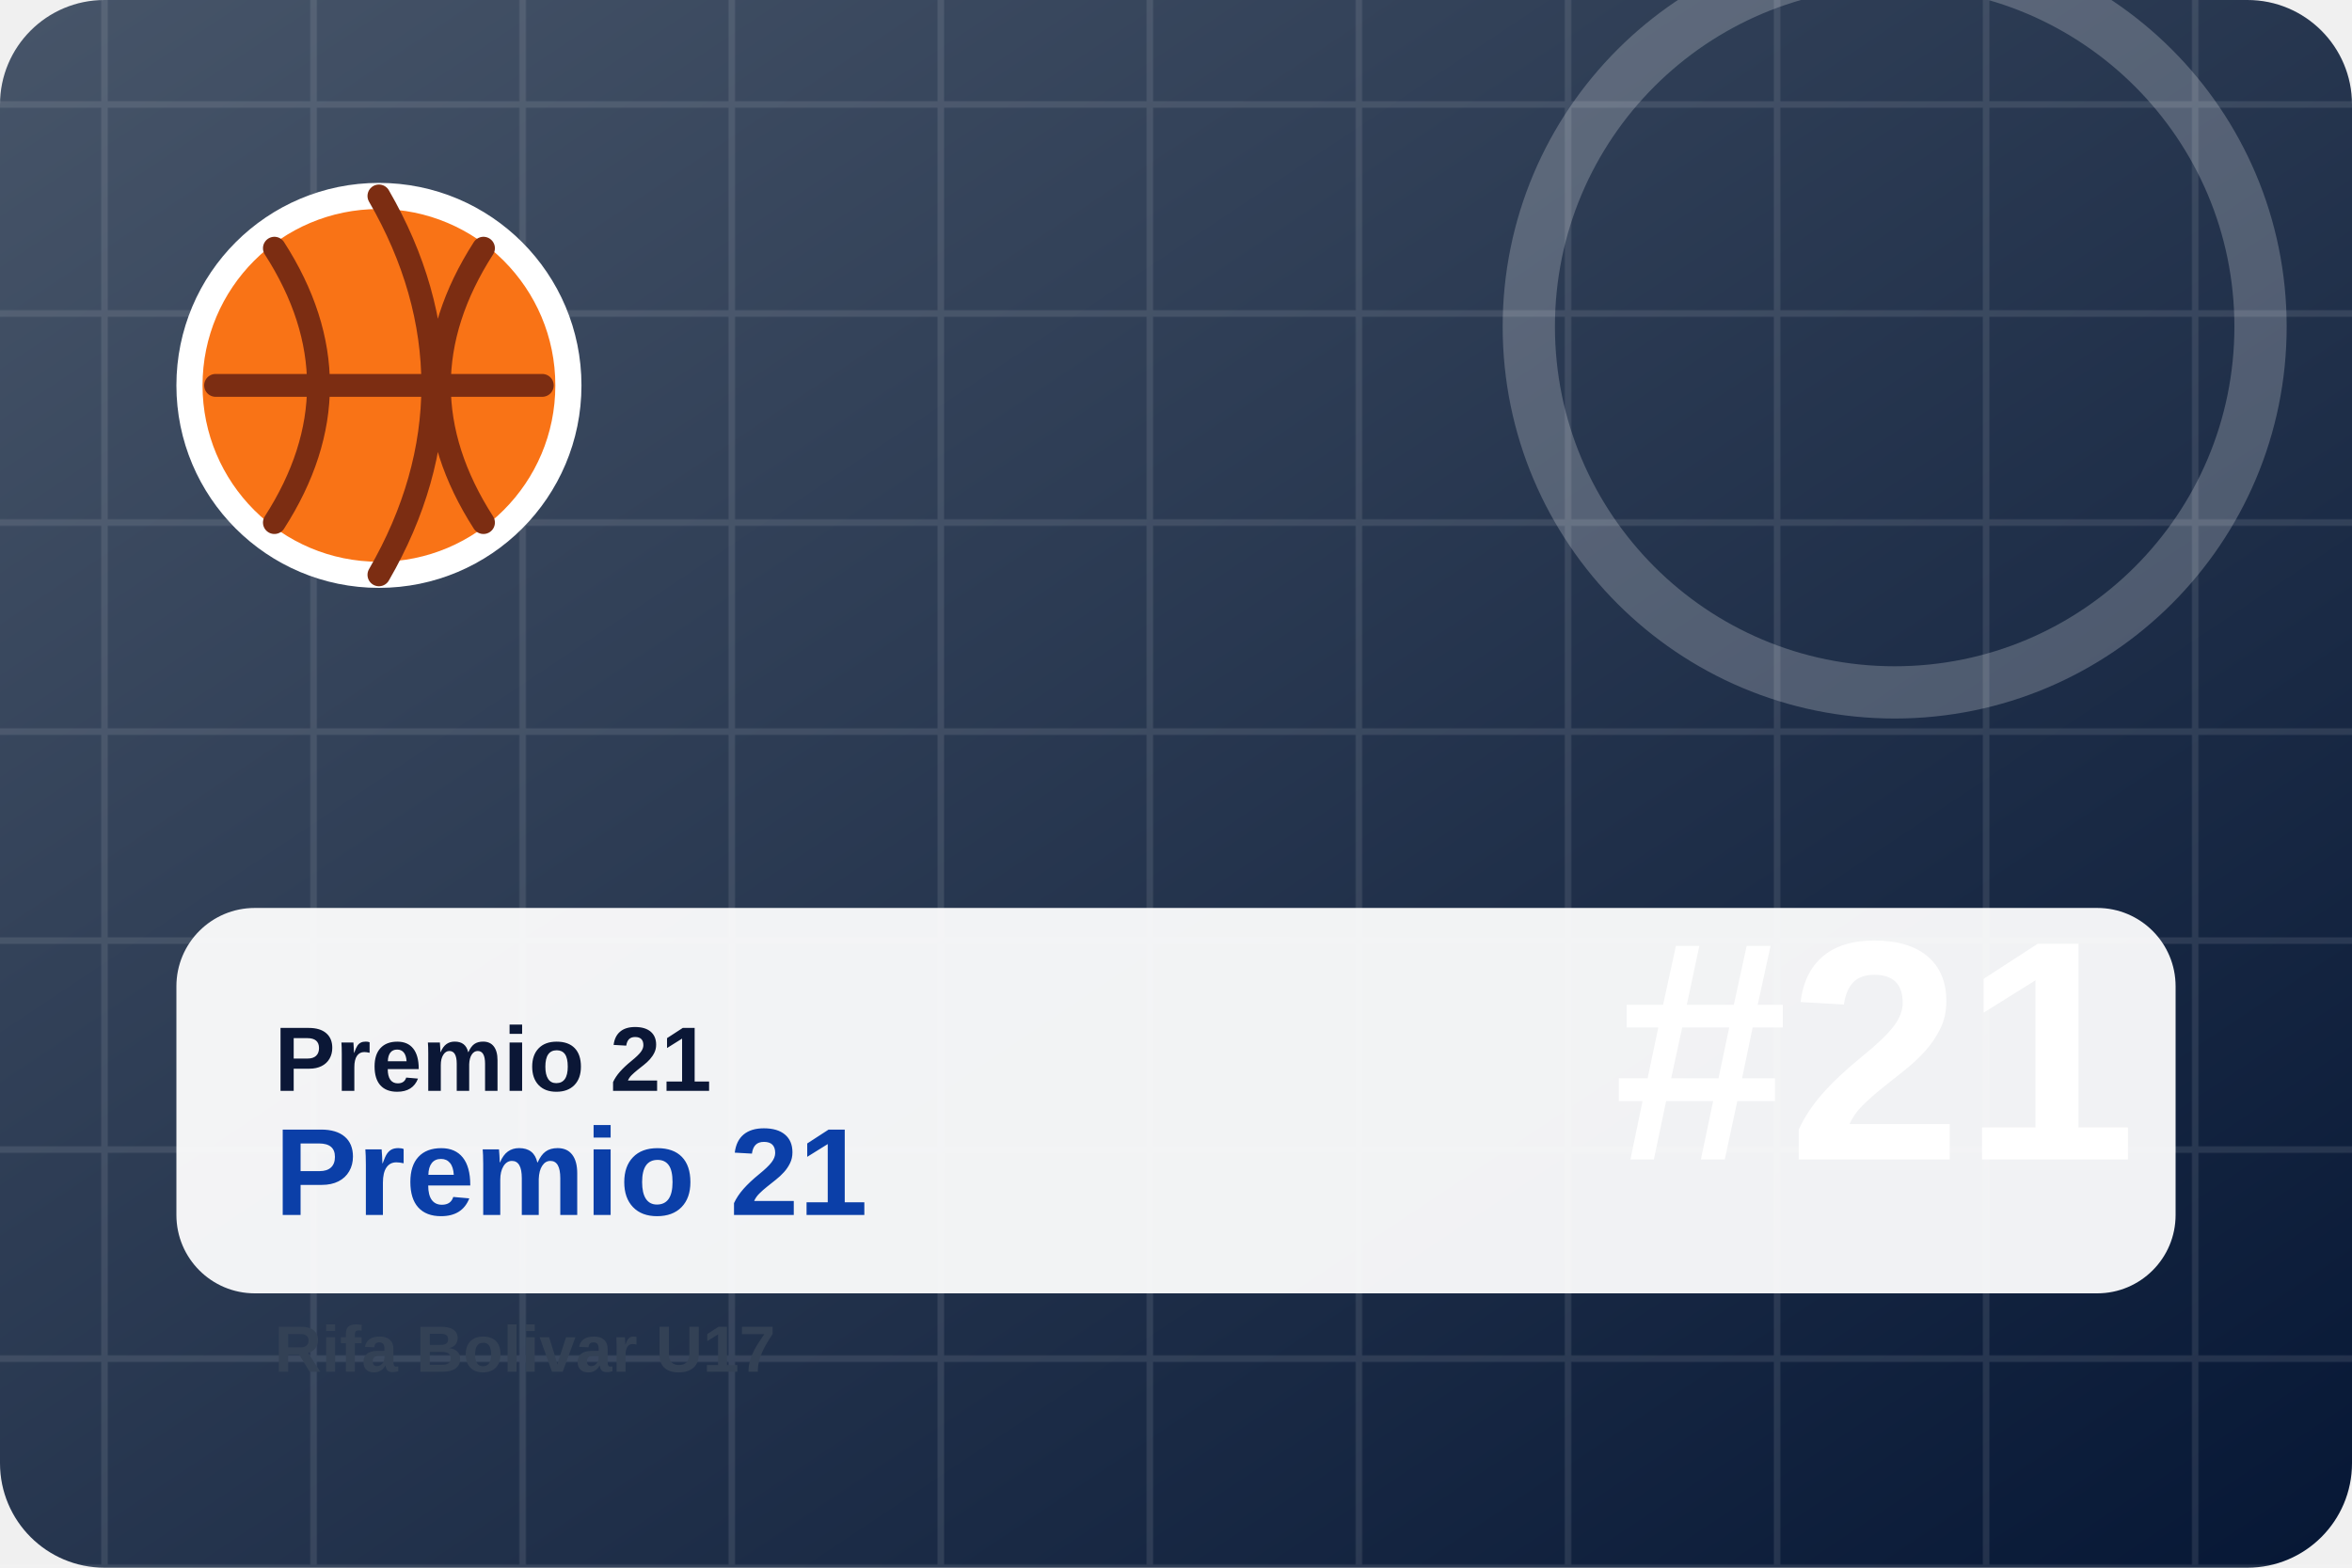
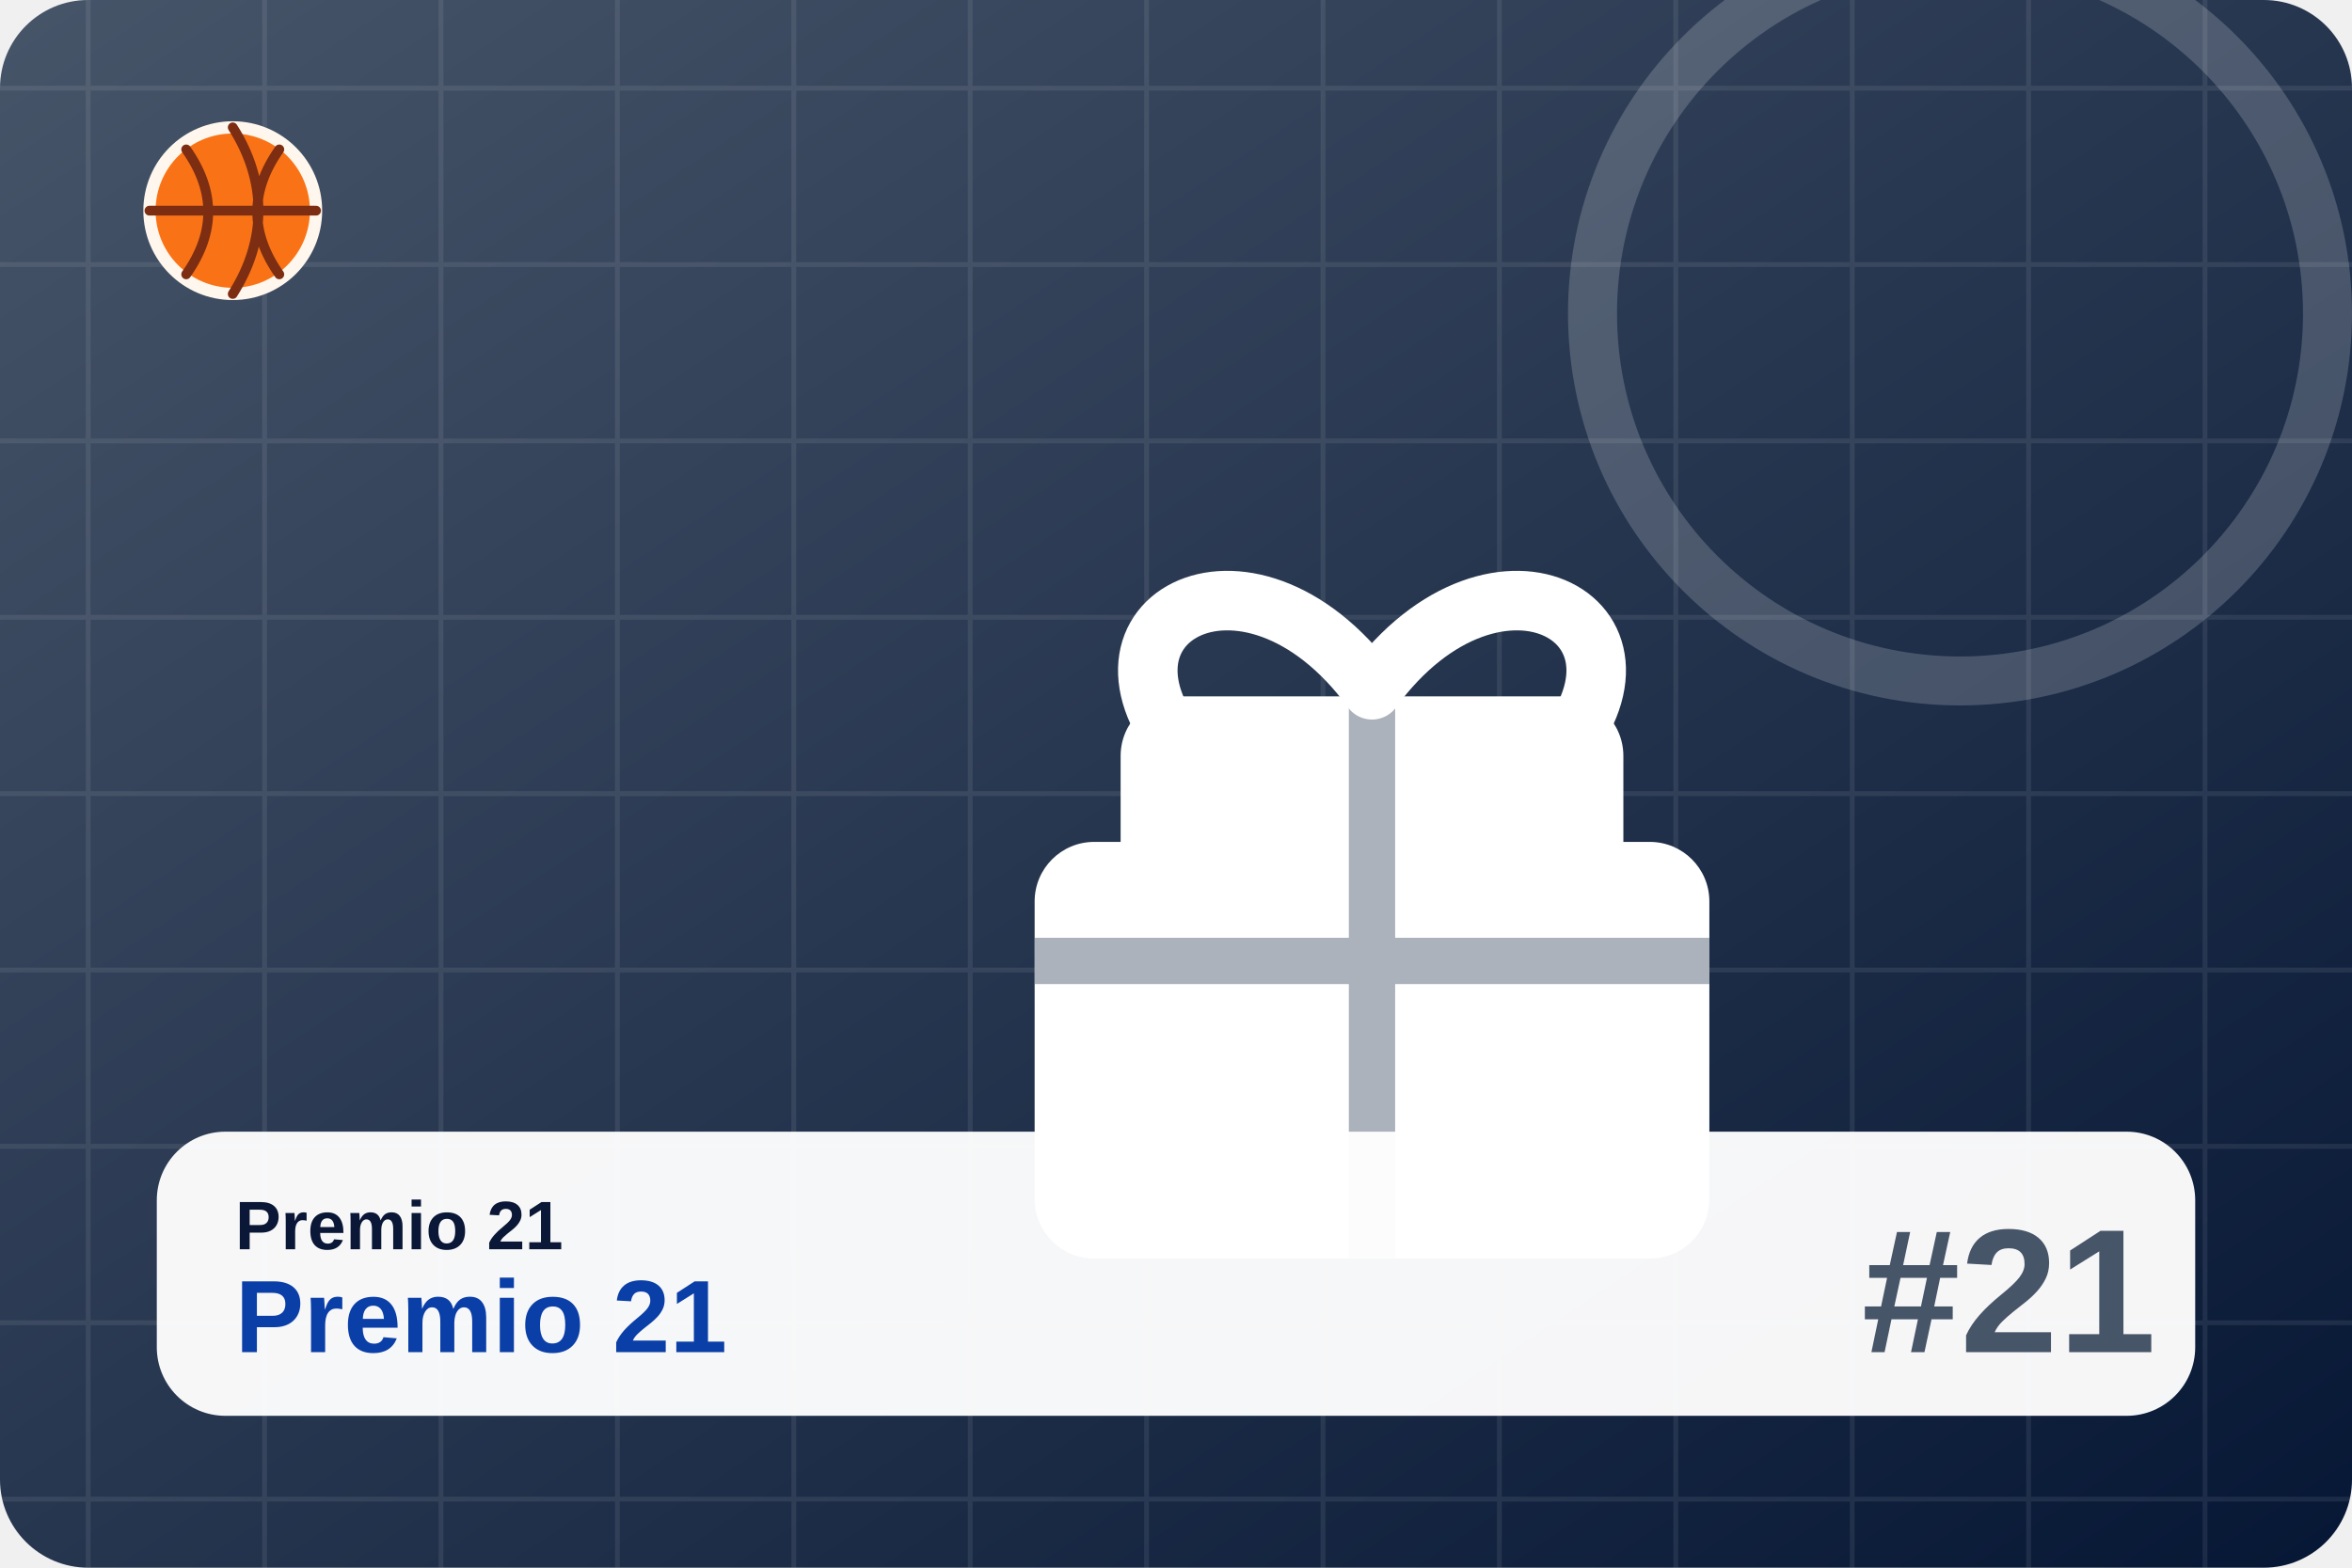
- <svg xmlns="http://www.w3.org/2000/svg" width="720" height="480" viewBox="0 0 720 480" role="img" aria-label="Premio 21 Premio 21">
+ <svg xmlns="http://www.w3.org/2000/svg" width="960" height="640" viewBox="0 0 960 640" role="img" aria-label="Premio 21 Premio 21">
  <defs>
    <linearGradient id="bg" x1="0" x2="1" y1="0" y2="1">
      <stop offset="0" stop-color="#475569" />
      <stop offset="1" stop-color="#061735" />
    </linearGradient>
-     <pattern id="court" width="64" height="64" patternUnits="userSpaceOnUse">
-       <path d="M0 32h64M32 0v64" stroke="rgba(255,255,255,.1)" stroke-width="2" />
+     <pattern id="court" width="72" height="72" patternUnits="userSpaceOnUse">
+       <path d="M0 36h72M36 0v72" stroke="rgba(255,255,255,.08)" stroke-width="2" />
    </pattern>
  </defs>
-   <rect width="720" height="480" rx="32" fill="url(#bg)" />
-   <rect width="720" height="480" fill="url(#court)" />
-   <circle cx="580" cy="100" r="112" fill="none" stroke="rgba(255,255,255,.22)" stroke-width="16" />
-   <circle cx="116" cy="118" r="58" fill="#f97316" stroke="#fff" stroke-width="8" />
-   <path d="M66 118h100M116 60c22 38 22 78 0 116M84 76c18 28 18 56 0 84M148 76c-18 28-18 56 0 84" stroke="#7c2d12" stroke-width="7" fill="none" stroke-linecap="round" />
-   <rect x="54" y="278" width="612" height="118" rx="24" fill="rgba(255,255,255,.94)" />
-   <text x="84" y="334" fill="#0b1736" font-family="Arial, sans-serif" font-size="28" font-weight="800">Premio 21</text>
-   <text x="84" y="372" fill="#0b3fa8" font-family="Arial, sans-serif" font-size="38" font-weight="900">Premio 21</text>
-   <text x="84" y="420" fill="#334155" font-family="Arial, sans-serif" font-size="20" font-weight="700">Rifa Bolivar U17</text>
-   <text x="574" y="355" text-anchor="middle" fill="#fff" font-family="Arial, sans-serif" font-size="96" font-weight="900">#21</text>
+   <rect width="960" height="640" rx="36" fill="url(#bg)" />
+   <rect width="960" height="640" fill="url(#court)" />
+   <circle cx="800" cy="128" r="150" fill="none" stroke="rgba(255,255,255,.18)" stroke-width="20" />
+   <circle cx="95" cy="86" r="34" fill="#f97316" stroke="#fff7ed" stroke-width="5" />
+   <path d="M61 86h68M95 52c14 22 14 46 0 68M76 61c12 17 12 34 0 51M114 61c-12 17-12 34 0 51" fill="none" stroke="#7c2d12" stroke-width="4" stroke-linecap="round" />
+   <g transform="translate(182 44) scale(1.35)">
+     <rect x="178" y="222" width="204" height="126" rx="18" fill="#fff" />
+     <rect x="204" y="178" width="152" height="64" rx="18" fill="#fff" />
+     <path d="M280 178v170M178 258h204" stroke="#475569" stroke-width="14" opacity=".45" />
+     <path d="M280 176c-38-52-94-20-54 22M280 176c38-52 94-20 54 22" fill="none" stroke="#fff" stroke-width="18" stroke-linecap="round" />
+   </g>
+   <rect x="64" y="462" width="832" height="116" rx="28" fill="rgba(255,255,255,.96)" />
+   <text x="96" y="510" fill="#0b1736" font-family="Arial, sans-serif" font-size="28" font-weight="900">Premio 21</text>
+   <text x="96" y="552" fill="#0b3fa8" font-family="Arial, sans-serif" font-size="42" font-weight="900">Premio 21</text>
+   <text x="820" y="552" text-anchor="middle" fill="#475569" font-family="Arial, sans-serif" font-size="72" font-weight="900">#21</text>
</svg>
